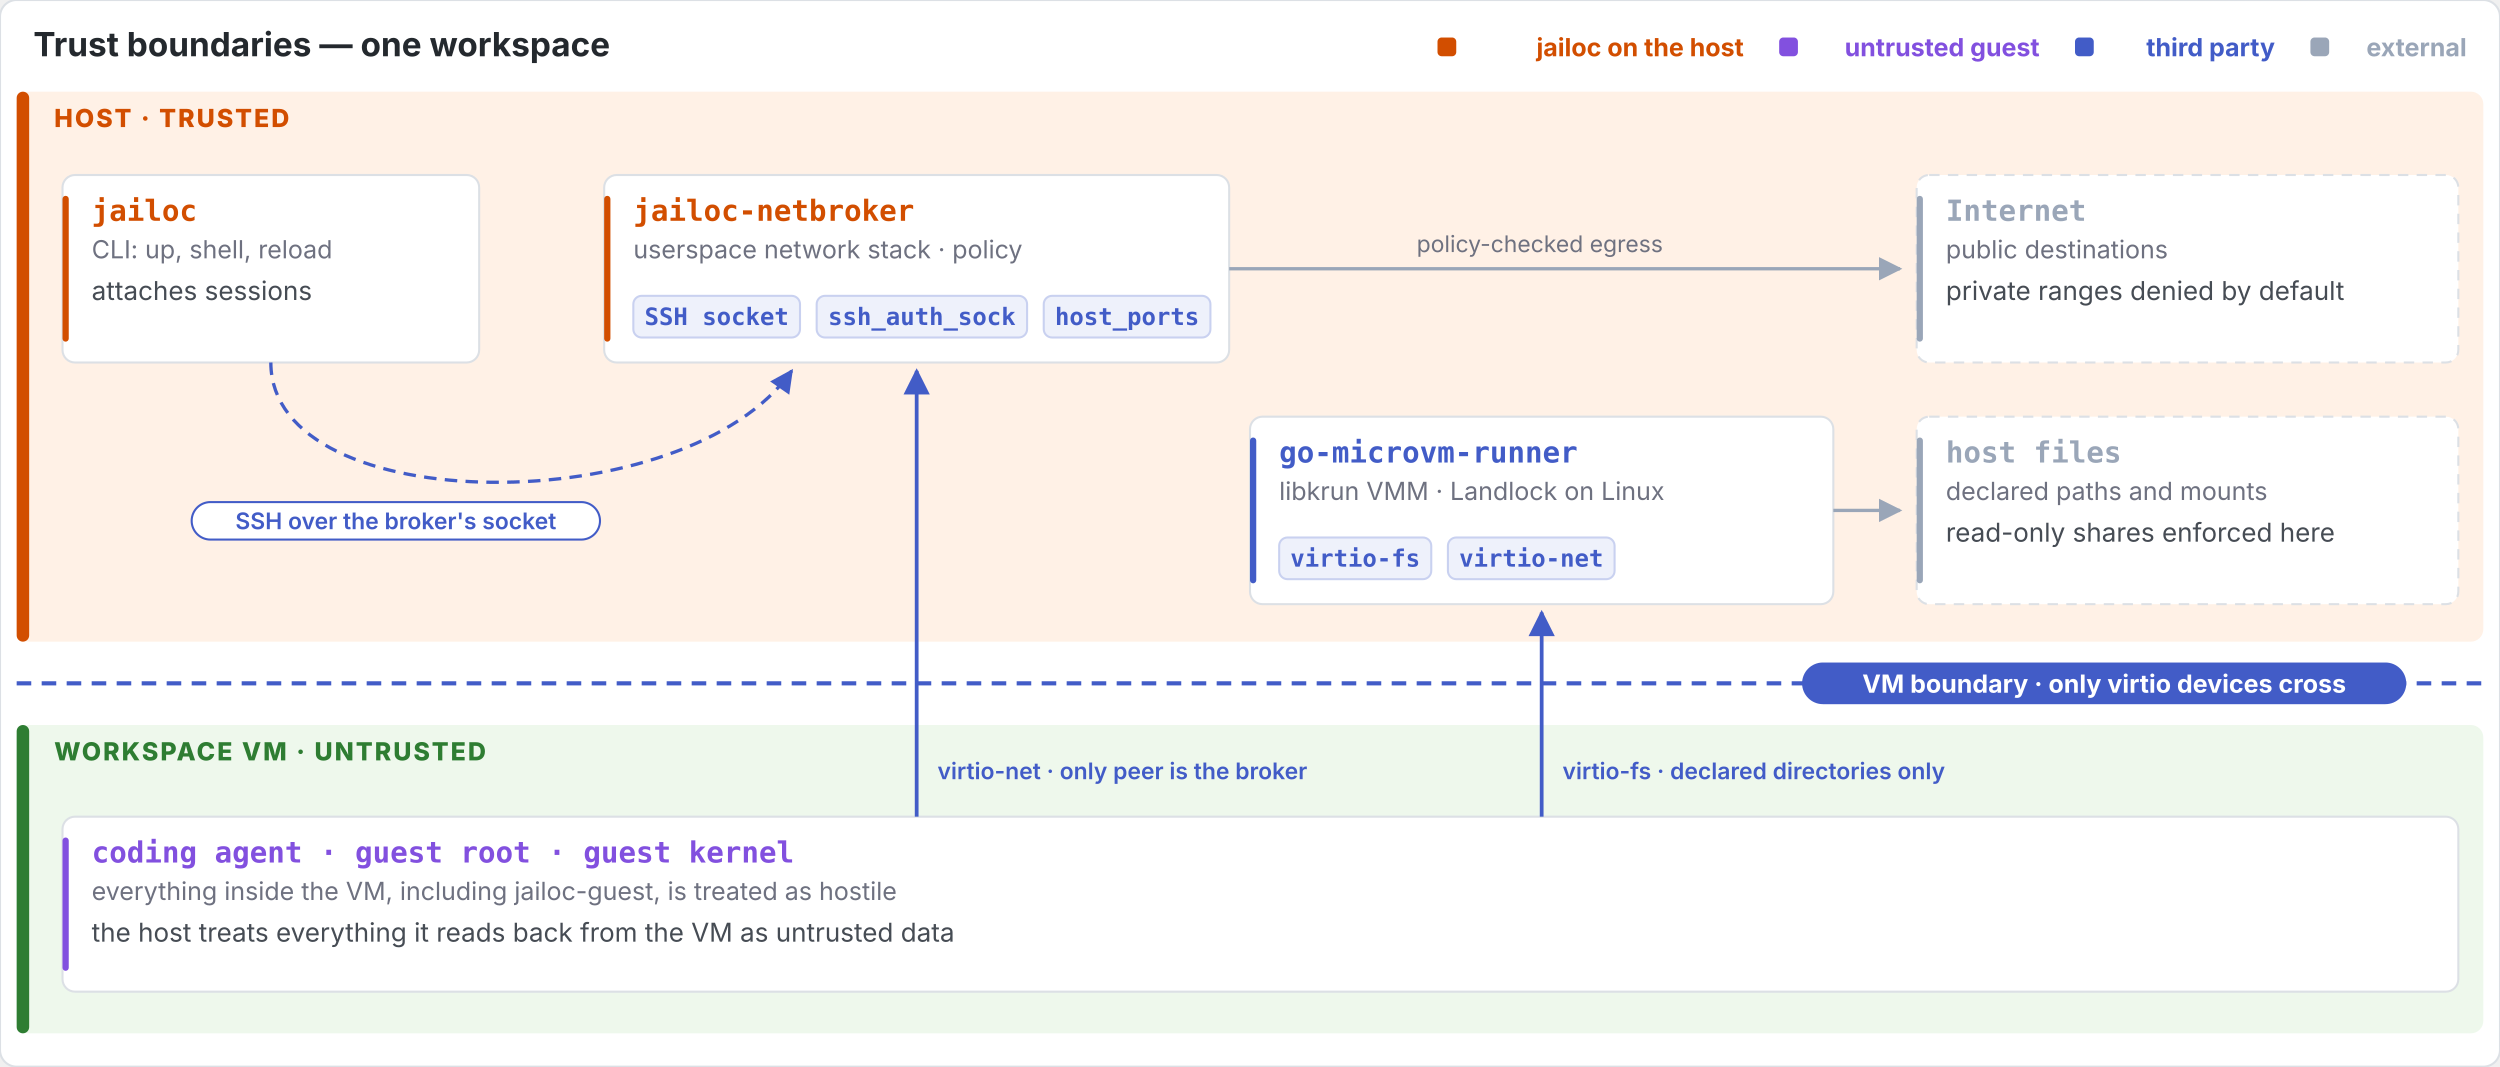
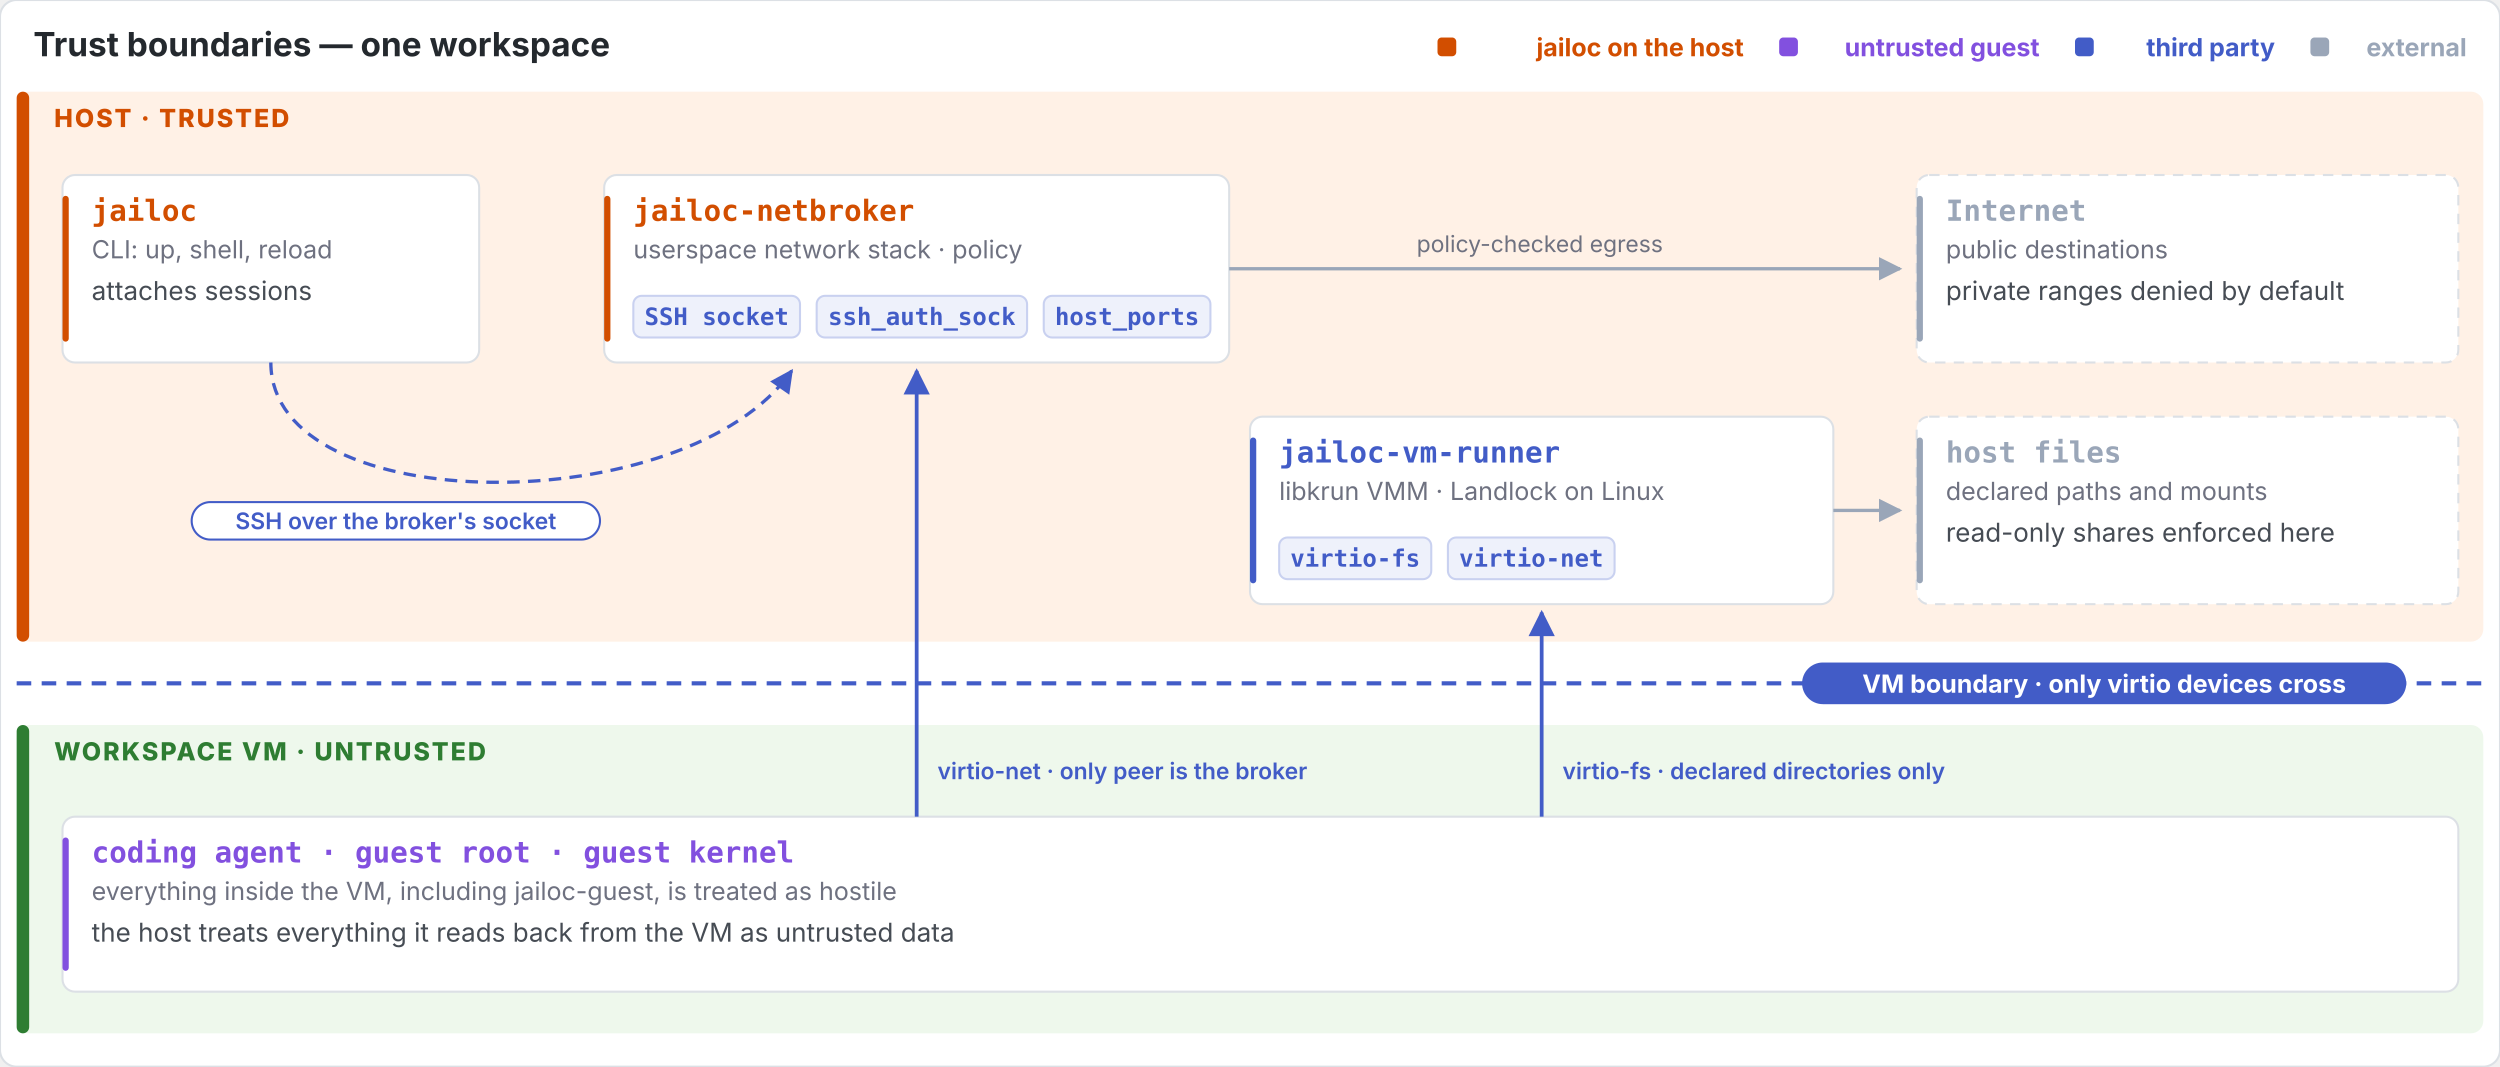
<svg xmlns="http://www.w3.org/2000/svg" width="1200" height="512" viewBox="0 0 1200 512" font-family="Inter,Helvetica,Arial,sans-serif" role="img" aria-labelledby="t d">
  <defs>
    <marker id="ag" viewBox="0 0 10 10" refX="9" refY="5" markerWidth="7" markerHeight="7" orient="auto">
      <path d="M0 0L10 5L0 10z" fill="#9AA6B8" />
    </marker>
    <marker id="ab" viewBox="0 0 10 10" refX="9" refY="5" markerWidth="7" markerHeight="7" orient="auto">
      <path d="M0 0L10 5L0 10z" fill="#425CC7" />
    </marker>
  </defs>
  <rect width="1200" height="512" fill="#FFFFFF" stroke="#DCE0E5" rx="8" />
  <text x="16" y="27" fill="#24292E" font-size="16" font-weight="700">Trust boundaries — one workspace</text>
  <text x="1184" y="27" fill="#9AA6B8" font-size="12" font-weight="700" text-anchor="end">external</text>
  <rect x="1109" y="18" width="9" height="9" rx="2" fill="#9AA6B8" />
  <text x="1092" y="27" fill="#425CC7" font-size="12" font-weight="700" text-anchor="end">third party</text>
  <rect x="996" y="18" width="9" height="9" rx="2" fill="#425CC7" />
  <text x="979" y="27" fill="#8250DF" font-size="12" font-weight="700" text-anchor="end">untrusted guest</text>
  <rect x="854" y="18" width="9" height="9" rx="2" fill="#8250DF" />
  <text x="837" y="27" fill="#D24E00" font-size="12" font-weight="700" text-anchor="end">jailoc on the host</text>
  <rect x="690" y="18" width="9" height="9" rx="2" fill="#D24E00" />
  <rect x="8" y="44" width="1184" height="264" fill="#FFF1E6" rx="6" />
  <rect x="8" y="44" width="6" height="264" fill="#D24E00" rx="3" />
  <text x="26" y="61" fill="#D24E00" font-size="12" font-weight="800" letter-spacing="0.08em">HOST · TRUSTED</text>
  <rect x="30" y="84" width="200" height="90" rx="6" fill="#FFFFFF" stroke="#DCE0E5" />
  <rect x="30" y="94" width="3" height="70" rx="1.5" fill="#D24E00" />
  <text x="44" y="106" fill="#D24E00" font-size="14" font-weight="700" font-family="JetBrains Mono,Menlo,monospace">jailoc</text>
  <text x="44" y="124" fill="#6E7180" font-size="12">CLI: up, shell, reload</text>
  <text x="44" y="144" fill="#464C54" font-size="12.5">attaches sessions</text>
  <rect x="290" y="84" width="300" height="90" rx="6" fill="#FFFFFF" stroke="#DCE0E5" />
  <rect x="290" y="94" width="3" height="70" rx="1.5" fill="#D24E00" />
  <text x="304" y="106" fill="#D24E00" font-size="14" font-weight="700" font-family="JetBrains Mono,Menlo,monospace">jailoc-netbroker</text>
  <text x="304" y="124" fill="#6E7180" font-size="12">userspace network stack · policy</text>
  <rect x="304" y="142" width="80" height="20" rx="4" fill="#EEF1FB" stroke="#C9D1F0" />
  <text x="344" y="156" fill="#425CC7" font-size="11.5" font-weight="600" text-anchor="middle" font-family="JetBrains Mono,Menlo,monospace">SSH socket</text>
  <rect x="392" y="142" width="101" height="20" rx="4" fill="#EEF1FB" stroke="#C9D1F0" />
  <text x="442.5" y="156" fill="#425CC7" font-size="11.5" font-weight="600" text-anchor="middle" font-family="JetBrains Mono,Menlo,monospace">ssh_auth_sock</text>
  <rect x="501" y="142" width="80" height="20" rx="4" fill="#EEF1FB" stroke="#C9D1F0" />
  <text x="541" y="156" fill="#425CC7" font-size="11.5" font-weight="600" text-anchor="middle" font-family="JetBrains Mono,Menlo,monospace">host_ports</text>
  <rect x="920" y="84" width="260" height="90" rx="6" fill="#FFFFFF" stroke="#DCE0E5" stroke-dasharray="5 4" />
  <rect x="920" y="94" width="3" height="70" rx="1.5" fill="#9AA6B8" />
  <text x="934" y="106" fill="#9AA6B8" font-size="14" font-weight="700" font-family="JetBrains Mono,Menlo,monospace">Internet</text>
  <text x="934" y="124" fill="#6E7180" font-size="12">public destinations</text>
  <text x="934" y="144" fill="#464C54" font-size="12.5">private ranges denied by default</text>
  <rect x="600" y="200" width="280" height="90" rx="6" fill="#FFFFFF" stroke="#DCE0E5" />
  <rect x="600" y="210" width="3" height="70" rx="1.5" fill="#425CC7" />
-   <text x="614" y="222" fill="#425CC7" font-size="14" font-weight="700" font-family="JetBrains Mono,Menlo,monospace">go-microvm-runner</text>
+   <text x="614" y="222" fill="#425CC7" font-size="14" font-weight="700" font-family="JetBrains Mono,Menlo,monospace">jailoc-vm-runner</text>
  <text x="614" y="240" fill="#6E7180" font-size="12">libkrun VMM · Landlock on Linux</text>
  <rect x="614" y="258" width="73" height="20" rx="4" fill="#EEF1FB" stroke="#C9D1F0" />
  <text x="650.5" y="272" fill="#425CC7" font-size="11.5" font-weight="600" text-anchor="middle" font-family="JetBrains Mono,Menlo,monospace">virtio-fs</text>
  <rect x="695" y="258" width="80" height="20" rx="4" fill="#EEF1FB" stroke="#C9D1F0" />
  <text x="735" y="272" fill="#425CC7" font-size="11.5" font-weight="600" text-anchor="middle" font-family="JetBrains Mono,Menlo,monospace">virtio-net</text>
  <rect x="920" y="200" width="260" height="90" rx="6" fill="#FFFFFF" stroke="#DCE0E5" stroke-dasharray="5 4" />
  <rect x="920" y="210" width="3" height="70" rx="1.5" fill="#9AA6B8" />
  <text x="934" y="222" fill="#9AA6B8" font-size="14" font-weight="700" font-family="JetBrains Mono,Menlo,monospace">host files</text>
  <text x="934" y="240" fill="#6E7180" font-size="12">declared paths and mounts</text>
  <text x="934" y="260" fill="#464C54" font-size="12.5">read-only shares enforced here</text>
  <path d="M590 129 L912 129" fill="none" stroke="#9AA6B8" stroke-width="1.6" marker-end="url(#ag)" />
  <text x="680" y="121" fill="#6E7180" font-size="11">policy-checked egress</text>
  <path d="M880 245 L912 245" fill="none" stroke="#9AA6B8" stroke-width="1.6" marker-end="url(#ag)" />
  <path d="M130 174 C130 250 330 250 380 178" fill="none" stroke="#425CC7" stroke-width="1.6" stroke-dasharray="6 4" marker-end="url(#ab)" />
  <rect x="92" y="241" width="196" height="18" rx="9" fill="#FFFFFF" stroke="#425CC7" />
  <text x="190" y="254" fill="#425CC7" font-size="11" font-weight="600" text-anchor="middle">SSH over the broker's socket</text>
  <line x1="8" y1="328" x2="1192" y2="328" stroke="#425CC7" stroke-width="2" stroke-dasharray="7 5" />
  <rect x="865" y="318" width="290" height="20" rx="10" fill="#425CC7" />
  <text x="1010" y="332.5" fill="#FFFFFF" font-size="12" font-weight="700" text-anchor="middle">VM boundary · only virtio devices cross</text>
  <rect x="8" y="348" width="1184" height="148" fill="#EEF8EC" rx="6" />
  <rect x="8" y="348" width="6" height="148" fill="#2E7D32" rx="3" />
  <text x="26" y="365" fill="#2E7D32" font-size="12" font-weight="800" letter-spacing="0.08em">WORKSPACE VM · UNTRUSTED</text>
  <rect x="30" y="392" width="1150" height="84" rx="6" fill="#FFFFFF" stroke="#DCE0E5" />
  <rect x="30" y="402" width="3" height="64" rx="1.5" fill="#8250DF" />
  <text x="44" y="414" fill="#8250DF" font-size="14" font-weight="700" font-family="JetBrains Mono,Menlo,monospace">coding agent · guest root · guest kernel</text>
  <text x="44" y="432" fill="#6E7180" font-size="12">everything inside the VM, including jailoc-guest, is treated as hostile</text>
  <text x="44" y="452" fill="#464C54" font-size="12.5">the host treats everything it reads back from the VM as untrusted data</text>
  <path d="M440 392 L440 178" fill="none" stroke="#425CC7" stroke-width="1.8" marker-end="url(#ab)" />
  <text x="450" y="374" fill="#425CC7" font-size="11" font-weight="600">virtio-net · only peer is the broker</text>
  <path d="M740 392 L740 294" fill="none" stroke="#425CC7" stroke-width="1.8" marker-end="url(#ab)" />
  <text x="750" y="374" fill="#425CC7" font-size="11" font-weight="600">virtio-fs · declared directories only</text>
</svg>
